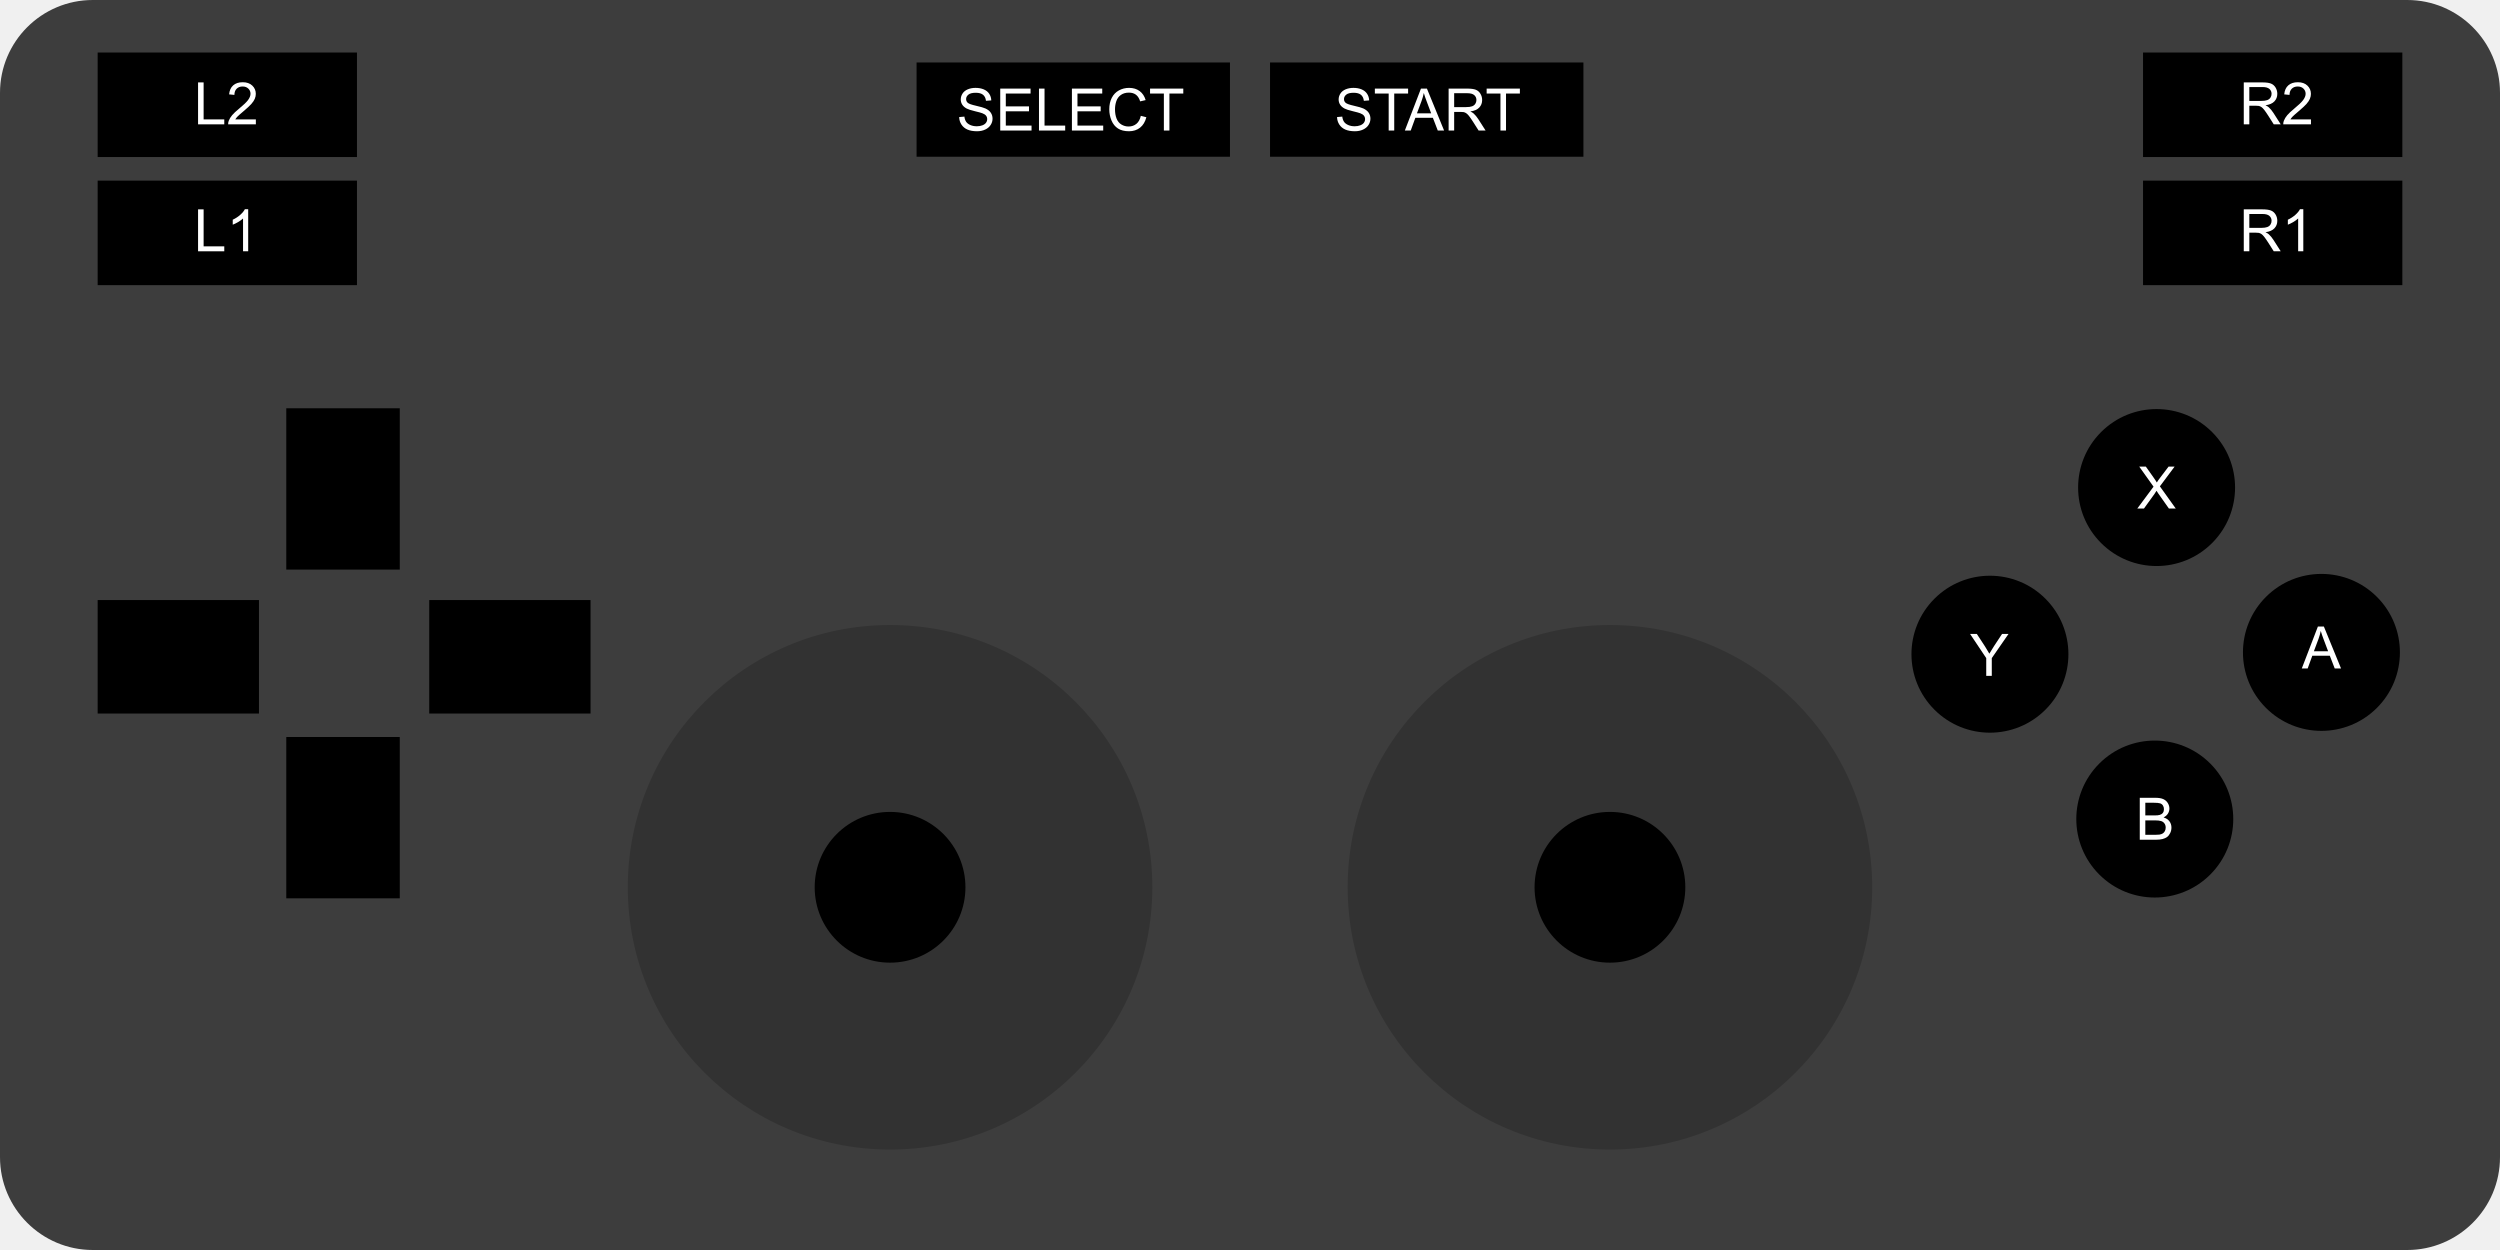
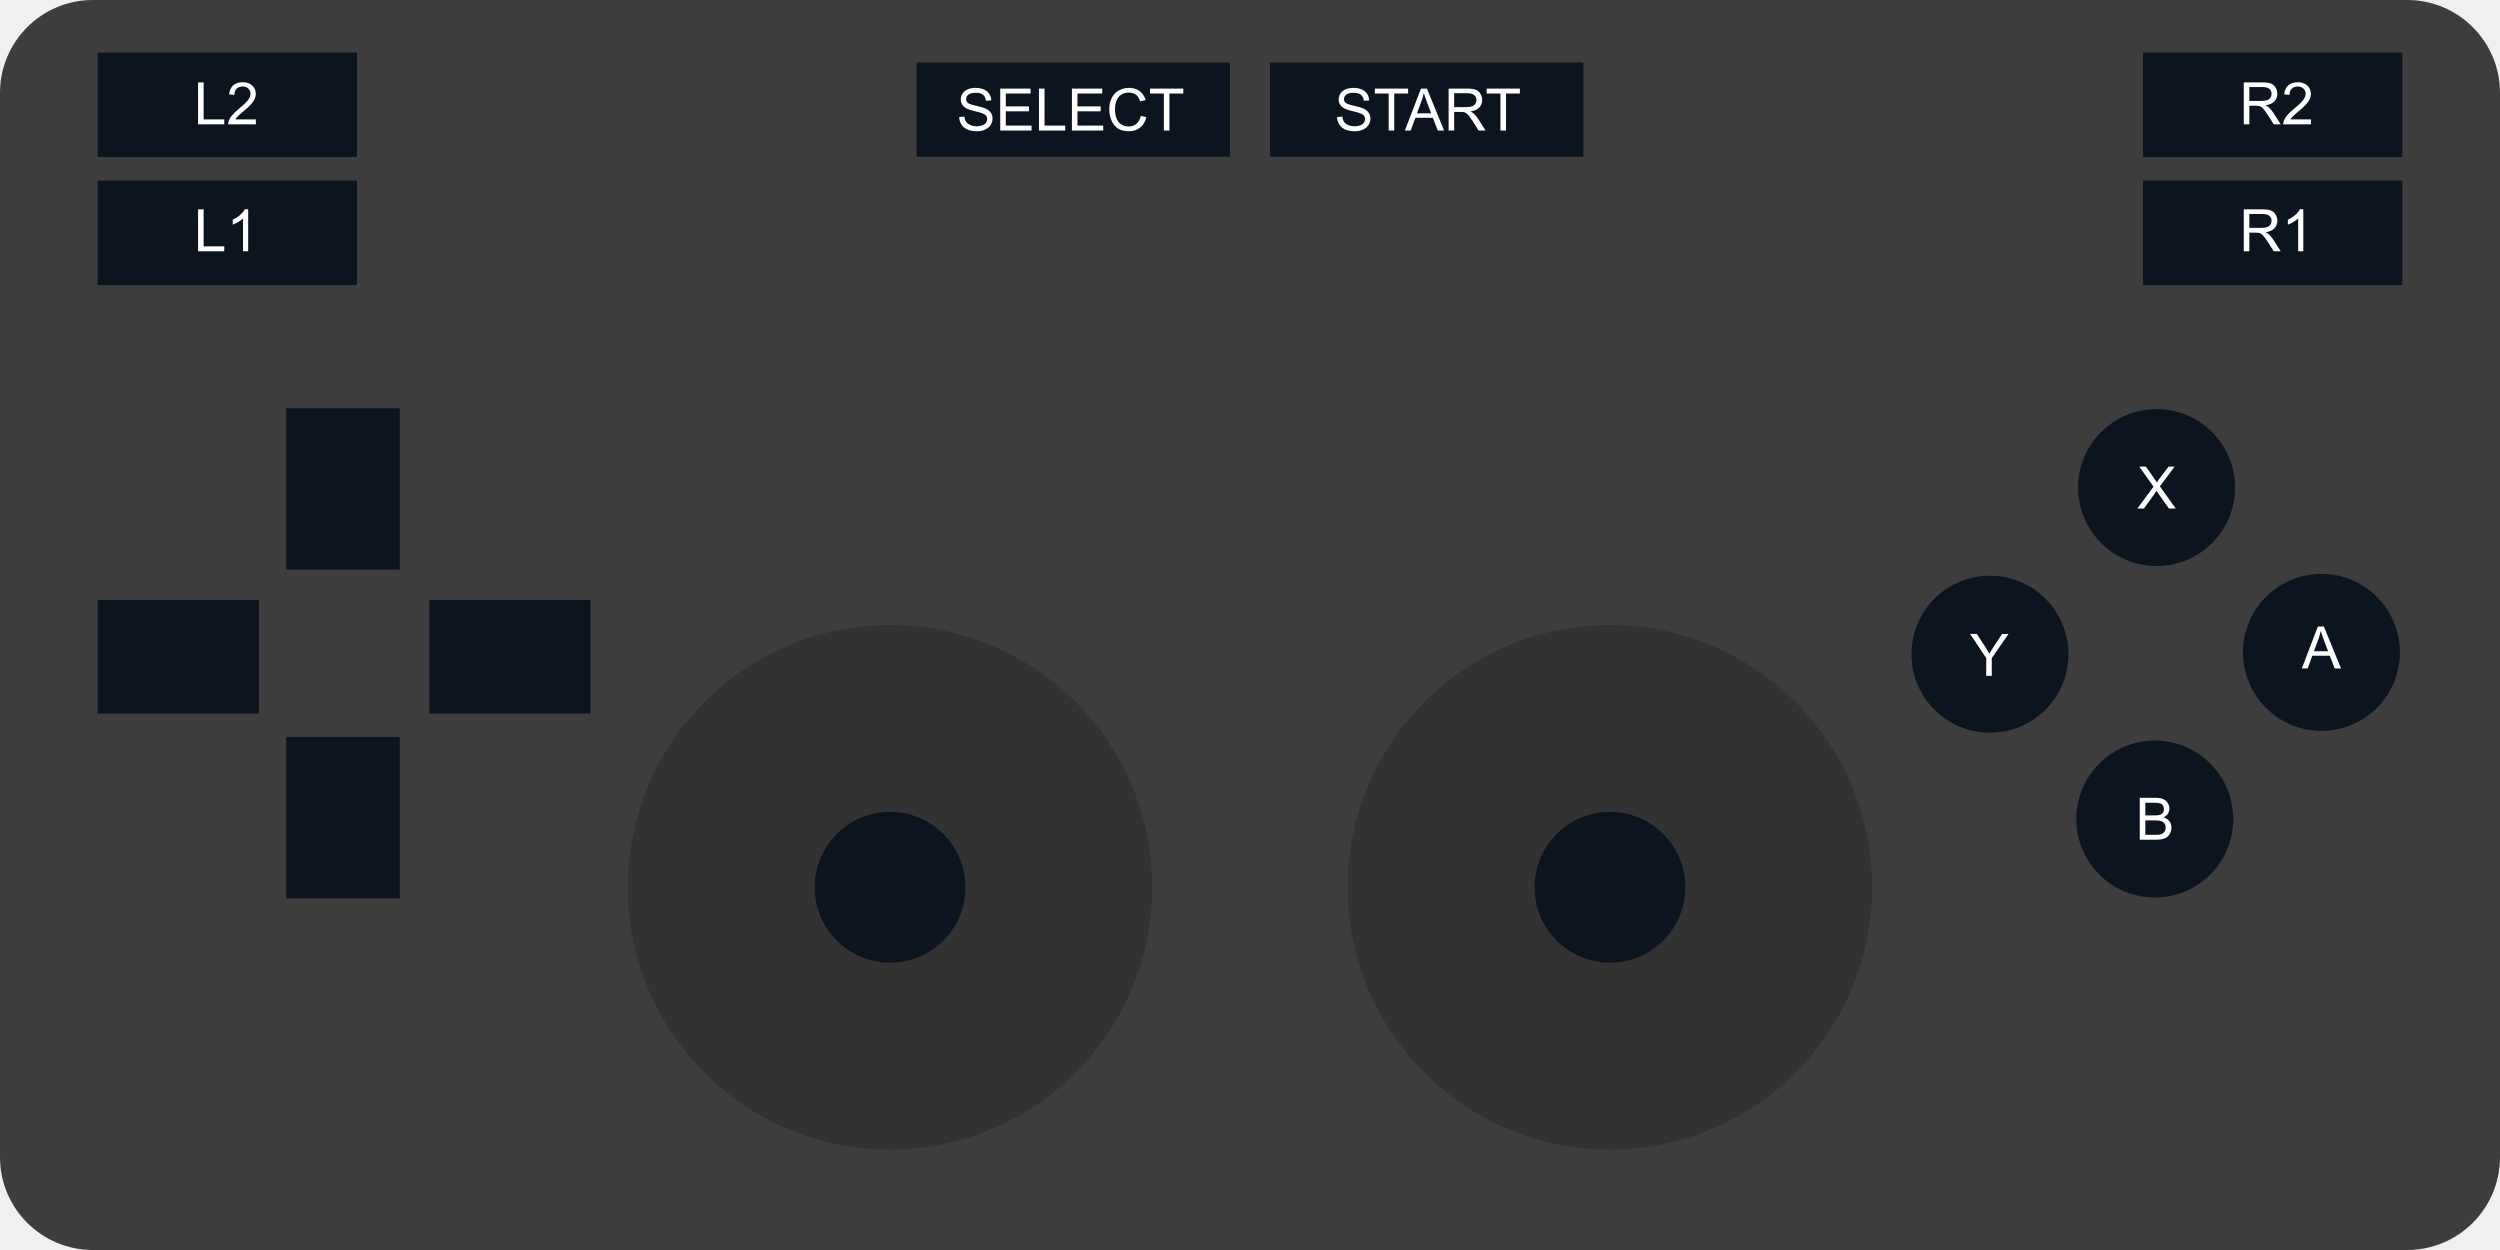
<svg xmlns="http://www.w3.org/2000/svg" width="100%" height="100%" viewBox="0 0 512 256" version="1.1" xml:space="preserve" style="fill-rule:evenodd;clip-rule:evenodd;stroke-linejoin:round;stroke-miterlimit:1.414;">
  <g transform="matrix(1,0,0,0.977697,0,0)">
    <path d="M512,19.447C512,8.714 503.48,0 492.986,0L19.014,0C8.52,0 0,8.714 0,19.447L0,242.392C0,253.126 8.52,261.84 19.014,261.84L492.986,261.84C503.48,261.84 512,253.126 512,242.392L512,19.447Z" style="fill:rgb(61,61,61);" />
  </g>
  <g id="d_pad" transform="matrix(1,0,0,1,8,3.51262)">
    <g id="d_pad_up" transform="matrix(1,0,0,1,0,-4)">
-       <rect x="50.631" y="84.102" width="23.24" height="33.037" />
+       <rect x="50.631" y="84.102" width="23.24" height="33.037" style="fill:rgb(12,20,32);" />
    </g>
    <g id="d_pad_down" transform="matrix(1,0,0,1,0,63.3246)">
-       <rect x="50.631" y="84.102" width="23.24" height="33.037" />
+       <rect x="50.631" y="84.102" width="23.24" height="33.037" style="fill:rgb(12,20,32);" />
    </g>
    <g id="d_pad_right" transform="matrix(6.12323e-17,-1,1,6.12323e-17,-4.19552,193.25)">
-       <rect x="50.631" y="84.102" width="23.24" height="33.037" />
+       <rect x="50.631" y="84.102" width="23.24" height="33.037" style="fill:rgb(12,20,32);" />
    </g>
    <g id="d_pad_left" transform="matrix(6.12323e-17,-1,1,6.12323e-17,-72.1028,193.25)">
-       <rect x="50.631" y="84.102" width="23.24" height="33.037" />
+       <rect x="50.631" y="84.102" width="23.24" height="33.037" style="fill:rgb(12,20,32);" />
    </g>
  </g>
  <g id="left_stick" transform="matrix(1,0,0,1,54.3509,0)">
    <g id="left_stick_base" transform="matrix(1,0,0,1,25.6074,0)">
      <circle cx="102.326" cy="181.716" r="53.716" style="fill-opacity:0.176;" />
    </g>
    <g id="left_stick_knob" transform="matrix(1,0,0,1,25.6074,0)">
-       <circle cx="102.326" cy="181.716" r="15.437" />
+       <circle cx="102.326" cy="181.716" r="15.437" style="fill:rgb(12,20,32);" />
    </g>
  </g>
  <g id="right_stick" transform="matrix(1,0,0,1,5.76043,0)">
    <g id="right_stick_base" transform="matrix(1,0,0,1,221.629,0)">
      <circle cx="102.326" cy="181.716" r="53.716" style="fill-opacity:0.176;" />
    </g>
    <g id="right_stick_knob" transform="matrix(1,0,0,1,221.629,0)">
-       <circle cx="102.326" cy="181.716" r="15.437" />
+       <circle cx="102.326" cy="181.716" r="15.437" style="fill:rgb(12,20,32);" />
    </g>
  </g>
  <g id="button_pad" transform="matrix(1,0,0,1,8,14.6543)">
    <g id="button_y" transform="matrix(1,0,0,1,10,20)">
      <g id="button_y_base" transform="matrix(0.963069,-0.963069,0.963069,0.963069,-112.464,499.405)">
-         <circle cx="468.337" cy="52.917" r="11.801" />
+         <circle cx="468.337" cy="52.917" r="11.801" style="fill:rgb(12,20,32);" />
      </g>
      <g id="label" transform="matrix(1,0,0,1,-40.1414,37.6945)">
        <path d="M428.922,66.07L428.922,62.431L425.612,57.48L426.994,57.48L428.688,60.07C429,60.554 429.291,61.038 429.561,61.523C429.819,61.073 430.131,60.568 430.498,60.005L432.162,57.48L433.487,57.48L430.059,62.431L430.059,66.07L428.922,66.07Z" style="fill:white;fill-rule:nonzero;" />
      </g>
    </g>
    <g id="button_b" transform="matrix(1,0,0,1,10,20)">
      <g id="button_b_base" transform="matrix(0.963069,-0.963069,0.963069,0.963069,-78.7041,533.165)">
-         <circle cx="468.337" cy="52.917" r="11.801" />
+         <circle cx="468.337" cy="52.917" r="11.801" style="fill:rgb(12,20,32);" />
      </g>
      <g id="label1" transform="matrix(1,0,0,1,-6.23106,71.2556)">
        <path d="M426.455,66.07L426.455,57.48L429.678,57.48C430.334,57.48 430.861,57.567 431.257,57.74C431.654,57.914 431.964,58.182 432.189,58.543C432.413,58.905 432.526,59.282 432.526,59.677C432.526,60.044 432.426,60.39 432.227,60.714C432.028,61.038 431.727,61.3 431.325,61.499C431.844,61.652 432.243,61.911 432.523,62.279C432.802,62.646 432.942,63.079 432.942,63.579C432.942,63.982 432.857,64.356 432.687,64.701C432.517,65.047 432.307,65.314 432.057,65.501C431.807,65.689 431.493,65.83 431.117,65.926C430.74,66.022 430.278,66.07 429.731,66.07L426.455,66.07ZM427.592,61.089L429.45,61.089C429.953,61.089 430.315,61.056 430.534,60.989C430.823,60.904 431.04,60.761 431.187,60.562C431.333,60.363 431.407,60.113 431.407,59.812C431.407,59.527 431.338,59.276 431.202,59.059C431.065,58.842 430.869,58.694 430.616,58.613C430.362,58.533 429.926,58.493 429.309,58.493L427.592,58.493L427.592,61.089ZM427.592,65.056L429.731,65.056C430.098,65.056 430.356,65.042 430.504,65.015C430.766,64.968 430.985,64.89 431.16,64.78C431.336,64.671 431.481,64.512 431.594,64.303C431.707,64.094 431.764,63.853 431.764,63.579C431.764,63.259 431.682,62.981 431.518,62.744C431.354,62.508 431.126,62.342 430.835,62.246C430.544,62.151 430.125,62.103 429.578,62.103L427.592,62.103L427.592,65.056Z" style="fill:white;fill-rule:nonzero;" />
      </g>
    </g>
    <g id="button_a" transform="matrix(1,0,0,1,10,20)">
      <g id="button_a_base" transform="matrix(0.963069,-0.963069,0.963069,0.963069,-44.5739,499.034)">
-         <circle cx="468.337" cy="52.917" r="11.801" />
+         <circle cx="468.337" cy="52.917" r="11.801" style="fill:rgb(12,20,32);" />
      </g>
      <g id="label2" transform="matrix(1,0,0,1,27.847,36.1775)">
        <path d="M425.559,66.07L428.858,57.48L430.082,57.48L433.598,66.07L432.303,66.07L431.301,63.468L427.709,63.468L426.766,66.07L425.559,66.07ZM428.037,62.542L430.95,62.542L430.053,60.163C429.78,59.441 429.577,58.847 429.444,58.382C429.334,58.933 429.18,59.48 428.981,60.023L428.037,62.542Z" style="fill:white;fill-rule:nonzero;" />
      </g>
    </g>
    <g id="button_x" transform="matrix(1,0,0,1,10,20)">
      <g id="button_x_base" transform="matrix(0.963069,-0.963069,0.963069,0.963069,-78.3334,465.275)">
-         <circle cx="468.337" cy="52.917" r="11.801" />
+         <circle cx="468.337" cy="52.917" r="11.801" style="fill:rgb(12,20,32);" />
      </g>
      <g id="label3" transform="matrix(1,0,0,1,-5.9088,3.42175)">
        <path d="M425.629,66.07L428.952,61.593L426.022,57.48L427.375,57.48L428.934,59.683C429.258,60.14 429.489,60.491 429.625,60.738C429.817,60.425 430.043,60.099 430.305,59.759L432.034,57.48L433.27,57.48L430.252,61.529L433.504,66.07L432.098,66.07L429.936,63.005C429.815,62.829 429.69,62.638 429.561,62.431C429.369,62.743 429.233,62.958 429.151,63.075L426.994,66.07L425.629,66.07Z" style="fill:white;fill-rule:nonzero;" />
      </g>
    </g>
  </g>
  <g id="button_r1" transform="matrix(1,0,0,1,31.778,0)">
    <g id="button_r1_base" transform="matrix(1,0,0,1,-0.494505,9.02187)">
-       <rect x="407.612" y="27.971" width="53.105" height="21.405" />
+       <rect x="407.612" y="27.971" width="53.105" height="21.405" style="fill:rgb(12,20,32);" />
    </g>
    <g id="label4" transform="matrix(1,0,0,1,-5,4)">
      <path d="M432.746,47.466L432.746,38.877L436.554,38.877C437.32,38.877 437.902,38.954 438.3,39.108C438.699,39.262 439.017,39.535 439.256,39.925C439.494,40.316 439.613,40.748 439.613,41.22C439.613,41.83 439.416,42.343 439.021,42.761C438.627,43.179 438.017,43.445 437.193,43.558C437.494,43.703 437.722,43.845 437.879,43.986C438.211,44.291 438.525,44.671 438.822,45.128L440.316,47.466L438.886,47.466L437.75,45.679C437.418,45.164 437.144,44.769 436.929,44.496C436.715,44.222 436.522,44.031 436.352,43.921C436.182,43.812 436.009,43.736 435.834,43.693C435.705,43.666 435.494,43.652 435.201,43.652L433.883,43.652L433.883,47.466L432.746,47.466ZM433.883,42.668L436.326,42.668C436.845,42.668 437.252,42.614 437.545,42.506C437.838,42.399 438.06,42.227 438.213,41.991C438.365,41.754 438.441,41.498 438.441,41.22C438.441,40.814 438.294,40.48 437.999,40.218C437.704,39.957 437.238,39.826 436.601,39.826L433.883,39.826L433.883,42.668Z" style="fill:white;fill-rule:nonzero;" />
      <path d="M444.939,47.466L443.884,47.466L443.884,40.746C443.631,40.988 443.298,41.23 442.885,41.472C442.473,41.714 442.103,41.896 441.775,42.017L441.775,40.998C442.365,40.72 442.881,40.384 443.322,39.99C443.763,39.595 444.076,39.212 444.259,38.841L444.939,38.841L444.939,47.466Z" style="fill:white;fill-rule:nonzero;" />
    </g>
  </g>
  <g id="button_l1" transform="matrix(1,0,0,1,-387.117,0)">
    <g id="button_l1_base" transform="matrix(1,0,0,1,-0.494505,9.02187)">
-       <rect x="407.612" y="27.971" width="53.105" height="21.405" />
+       <rect x="407.612" y="27.971" width="53.105" height="21.405" style="fill:rgb(12,20,32);" />
    </g>
    <g id="label5" transform="matrix(1,0,0,1,-5,4)">
      <path d="M432.681,47.466L432.681,38.877L433.818,38.877L433.818,46.453L438.049,46.453L438.049,47.466L432.681,47.466Z" style="fill:white;fill-rule:nonzero;" />
      <path d="M442.947,47.466L441.892,47.466L441.892,40.746C441.638,40.988 441.305,41.23 440.893,41.472C440.481,41.714 440.111,41.896 439.783,42.017L439.783,40.998C440.373,40.72 440.888,40.384 441.33,39.99C441.771,39.595 442.084,39.212 442.267,38.841L442.947,38.841L442.947,47.466Z" style="fill:white;fill-rule:nonzero;" />
    </g>
  </g>
  <g id="button_r2" transform="matrix(1,0,0,1,31.778,0)">
    <g id="button_r2_base" transform="matrix(1,0,0,1,-0.494505,-17.2141)">
-       <rect x="407.612" y="27.971" width="53.105" height="21.405" />
+       <rect x="407.612" y="27.971" width="53.105" height="21.405" style="fill:rgb(12,20,32);" />
    </g>
    <g id="label6" transform="matrix(1,0,0,1,-5,-22)">
      <path d="M432.746,47.466L432.746,38.877L436.554,38.877C437.32,38.877 437.902,38.954 438.3,39.108C438.699,39.262 439.017,39.535 439.256,39.925C439.494,40.316 439.613,40.748 439.613,41.22C439.613,41.83 439.416,42.343 439.021,42.761C438.627,43.179 438.017,43.445 437.193,43.558C437.494,43.703 437.722,43.845 437.879,43.986C438.211,44.291 438.525,44.671 438.822,45.128L440.316,47.466L438.886,47.466L437.75,45.679C437.418,45.164 437.144,44.769 436.929,44.496C436.715,44.222 436.522,44.031 436.352,43.921C436.182,43.812 436.009,43.736 435.834,43.693C435.705,43.666 435.494,43.652 435.201,43.652L433.883,43.652L433.883,47.466L432.746,47.466ZM433.883,42.668L436.326,42.668C436.845,42.668 437.252,42.614 437.545,42.506C437.838,42.399 438.06,42.227 438.213,41.991C438.365,41.754 438.441,41.498 438.441,41.22C438.441,40.814 438.294,40.48 437.999,40.218C437.704,39.957 437.238,39.826 436.601,39.826L433.883,39.826L433.883,42.668Z" style="fill:white;fill-rule:nonzero;" />
      <path d="M446.509,46.453L446.509,47.466L440.832,47.466C440.824,47.212 440.865,46.968 440.955,46.734C441.099,46.347 441.331,45.966 441.649,45.591C441.967,45.216 442.427,44.783 443.029,44.291C443.963,43.525 444.593,42.919 444.922,42.471C445.25,42.024 445.414,41.601 445.414,41.203C445.414,40.785 445.264,40.432 444.966,40.145C444.667,39.858 444.277,39.714 443.797,39.714C443.289,39.714 442.883,39.867 442.578,40.171C442.273,40.476 442.119,40.898 442.115,41.437L441.031,41.326C441.105,40.517 441.384,39.901 441.869,39.477C442.353,39.053 443.004,38.841 443.82,38.841C444.644,38.841 445.297,39.07 445.777,39.527C446.258,39.984 446.498,40.55 446.498,41.226C446.498,41.57 446.427,41.908 446.287,42.24C446.146,42.572 445.913,42.921 445.587,43.289C445.26,43.656 444.718,44.16 443.961,44.8C443.328,45.332 442.922,45.692 442.742,45.881C442.562,46.071 442.414,46.261 442.297,46.453L446.509,46.453Z" style="fill:white;fill-rule:nonzero;" />
    </g>
  </g>
  <g id="button_l2" transform="matrix(1,0,0,1,-387.117,0)">
    <g id="button_l2_base" transform="matrix(1,0,0,1,-0.494505,-17.2141)">
-       <rect x="407.612" y="27.971" width="53.105" height="21.405" />
+       <rect x="407.612" y="27.971" width="53.105" height="21.405" style="fill:rgb(12,20,32);" />
    </g>
    <g id="label7" transform="matrix(1,0,0,1,-5,-22)">
      <path d="M432.681,47.466L432.681,38.877L433.818,38.877L433.818,46.453L438.049,46.453L438.049,47.466L432.681,47.466Z" style="fill:white;fill-rule:nonzero;" />
      <path d="M444.517,46.453L444.517,47.466L438.84,47.466C438.832,47.212 438.873,46.968 438.963,46.734C439.107,46.347 439.339,45.966 439.657,45.591C439.975,45.216 440.435,44.783 441.037,44.291C441.97,43.525 442.601,42.919 442.929,42.471C443.258,42.024 443.422,41.601 443.422,41.203C443.422,40.785 443.272,40.432 442.973,40.145C442.675,39.858 442.285,39.714 441.804,39.714C441.297,39.714 440.89,39.867 440.586,40.171C440.281,40.476 440.127,40.898 440.123,41.437L439.039,41.326C439.113,40.517 439.392,39.901 439.877,39.477C440.361,39.053 441.011,38.841 441.828,38.841C442.652,38.841 443.304,39.07 443.785,39.527C444.265,39.984 444.506,40.55 444.506,41.226C444.506,41.57 444.435,41.908 444.295,42.24C444.154,42.572 443.921,42.921 443.594,43.289C443.268,43.656 442.726,44.16 441.968,44.8C441.336,45.332 440.929,45.692 440.75,45.881C440.57,46.071 440.422,46.261 440.304,46.453L444.517,46.453Z" style="fill:white;fill-rule:nonzero;" />
    </g>
  </g>
  <g id="button_select" transform="matrix(1,0,0,1,45.0679,-19.3672)">
    <g id="button_select_base" transform="matrix(1.41085,0,0,1,-58.6067,0)">
-       <rect x="142.646" y="32.162" width="45.492" height="19.305" />
+       <rect x="142.646" y="32.162" width="45.492" height="19.305" style="fill:rgb(12,20,32);" />
    </g>
    <g transform="matrix(1,0,0,1,-15,4)">
      <path d="M166.368,39.341L167.44,39.247C167.491,39.677 167.609,40.029 167.795,40.305C167.98,40.58 168.268,40.803 168.659,40.973C169.05,41.143 169.489,41.228 169.977,41.228C170.411,41.228 170.794,41.163 171.126,41.034C171.458,40.905 171.705,40.729 171.867,40.504C172.029,40.279 172.11,40.034 172.11,39.769C172.11,39.499 172.032,39.264 171.876,39.063C171.72,38.861 171.462,38.693 171.102,38.556C170.872,38.466 170.362,38.326 169.573,38.137C168.784,37.947 168.231,37.769 167.915,37.601C167.505,37.386 167.199,37.119 166.998,36.801C166.797,36.483 166.696,36.126 166.696,35.732C166.696,35.298 166.819,34.893 167.065,34.516C167.311,34.139 167.671,33.853 168.143,33.657C168.616,33.462 169.142,33.364 169.72,33.364C170.356,33.364 170.918,33.467 171.404,33.672C171.891,33.877 172.265,34.179 172.526,34.577C172.788,34.976 172.929,35.427 172.948,35.931L171.858,36.013C171.8,35.47 171.601,35.06 171.264,34.782C170.926,34.505 170.427,34.366 169.767,34.366C169.079,34.366 168.578,34.492 168.264,34.744C167.949,34.996 167.792,35.3 167.792,35.655C167.792,35.964 167.903,36.218 168.126,36.417C168.345,36.616 168.916,36.82 169.84,37.029C170.764,37.238 171.397,37.421 171.741,37.577C172.241,37.808 172.61,38.1 172.849,38.453C173.087,38.807 173.206,39.214 173.206,39.675C173.206,40.132 173.075,40.563 172.813,40.967C172.552,41.371 172.176,41.686 171.685,41.91C171.195,42.135 170.643,42.247 170.03,42.247C169.253,42.247 168.601,42.134 168.076,41.907C167.551,41.681 167.139,41.34 166.84,40.885C166.541,40.43 166.384,39.915 166.368,39.341Z" style="fill:white;fill-rule:nonzero;" />
      <path d="M174.782,42.101L174.782,33.511L180.993,33.511L180.993,34.525L175.919,34.525L175.919,37.155L180.671,37.155L180.671,38.163L175.919,38.163L175.919,41.087L181.192,41.087L181.192,42.101L174.782,42.101Z" style="fill:white;fill-rule:nonzero;" />
      <path d="M182.716,42.101L182.716,33.511L183.852,33.511L183.852,41.087L188.083,41.087L188.083,42.101L182.716,42.101Z" style="fill:white;fill-rule:nonzero;" />
      <path d="M189.46,42.101L189.46,33.511L195.671,33.511L195.671,34.525L190.597,34.525L190.597,37.155L195.349,37.155L195.349,38.163L190.597,38.163L190.597,41.087L195.87,41.087L195.87,42.101L189.46,42.101Z" style="fill:white;fill-rule:nonzero;" />
      <path d="M203.569,39.089L204.706,39.376C204.468,40.31 204.039,41.022 203.42,41.512C202.801,42.002 202.044,42.247 201.149,42.247C200.224,42.247 199.471,42.059 198.891,41.682C198.31,41.305 197.869,40.759 197.566,40.044C197.264,39.329 197.112,38.562 197.112,37.741C197.112,36.847 197.283,36.067 197.625,35.401C197.967,34.735 198.453,34.229 199.084,33.883C199.715,33.537 200.409,33.364 201.167,33.364C202.026,33.364 202.749,33.583 203.335,34.021C203.921,34.458 204.329,35.073 204.559,35.866L203.44,36.13C203.241,35.505 202.952,35.05 202.573,34.765C202.194,34.48 201.718,34.337 201.143,34.337C200.483,34.337 199.932,34.495 199.488,34.812C199.045,35.128 198.733,35.553 198.554,36.086C198.374,36.619 198.284,37.169 198.284,37.736C198.284,38.466 198.391,39.104 198.603,39.649C198.816,40.194 199.147,40.601 199.597,40.87C200.046,41.14 200.532,41.275 201.056,41.275C201.692,41.275 202.231,41.091 202.673,40.724C203.114,40.357 203.413,39.812 203.569,39.089Z" style="fill:white;fill-rule:nonzero;" />
      <path d="M208.292,42.101L208.292,34.525L205.462,34.525L205.462,33.511L212.27,33.511L212.27,34.525L209.429,34.525L209.429,42.101L208.292,42.101Z" style="fill:white;fill-rule:nonzero;" />
    </g>
  </g>
  <g id="button_start" transform="matrix(1,0,0,1,117.457,-19.3672)">
    <g id="button_start_base" transform="matrix(1.41085,0,0,1,-58.6067,0)">
-       <rect x="142.646" y="32.162" width="45.492" height="19.305" />
+       <rect x="142.646" y="32.162" width="45.492" height="19.305" style="fill:rgb(12,20,32);" />
    </g>
    <g transform="matrix(1,0,0,1,-10,4)">
      <path d="M166.368,39.341L167.44,39.247C167.491,39.677 167.609,40.029 167.795,40.305C167.98,40.58 168.268,40.803 168.659,40.973C169.05,41.143 169.489,41.228 169.977,41.228C170.411,41.228 170.794,41.163 171.126,41.034C171.458,40.905 171.705,40.729 171.867,40.504C172.029,40.279 172.11,40.034 172.11,39.769C172.11,39.499 172.032,39.264 171.876,39.063C171.72,38.861 171.462,38.693 171.102,38.556C170.872,38.466 170.362,38.326 169.573,38.137C168.784,37.947 168.231,37.769 167.915,37.601C167.505,37.386 167.199,37.119 166.998,36.801C166.797,36.483 166.696,36.126 166.696,35.732C166.696,35.298 166.819,34.893 167.065,34.516C167.311,34.139 167.671,33.853 168.143,33.657C168.616,33.462 169.142,33.364 169.72,33.364C170.356,33.364 170.918,33.467 171.404,33.672C171.891,33.877 172.265,34.179 172.526,34.577C172.788,34.976 172.929,35.427 172.948,35.931L171.858,36.013C171.8,35.47 171.601,35.06 171.264,34.782C170.926,34.505 170.427,34.366 169.767,34.366C169.079,34.366 168.578,34.492 168.264,34.744C167.949,34.996 167.792,35.3 167.792,35.655C167.792,35.964 167.903,36.218 168.126,36.417C168.345,36.616 168.916,36.82 169.84,37.029C170.764,37.238 171.397,37.421 171.741,37.577C172.241,37.808 172.61,38.1 172.849,38.453C173.087,38.807 173.206,39.214 173.206,39.675C173.206,40.132 173.075,40.563 172.813,40.967C172.552,41.371 172.176,41.686 171.685,41.91C171.195,42.135 170.643,42.247 170.03,42.247C169.253,42.247 168.601,42.134 168.076,41.907C167.551,41.681 167.139,41.34 166.84,40.885C166.541,40.43 166.384,39.915 166.368,39.341Z" style="fill:white;fill-rule:nonzero;" />
      <path d="M176.944,42.101L176.944,34.525L174.114,34.525L174.114,33.511L180.923,33.511L180.923,34.525L178.081,34.525L178.081,42.101L176.944,42.101Z" style="fill:white;fill-rule:nonzero;" />
      <path d="M180.255,42.101L183.554,33.511L184.778,33.511L188.294,42.101L186.999,42.101L185.997,39.499L182.405,39.499L181.462,42.101L180.255,42.101ZM182.733,38.573L185.645,38.573L184.749,36.194C184.475,35.472 184.272,34.878 184.14,34.413C184.03,34.964 183.876,35.511 183.677,36.054L182.733,38.573Z" style="fill:white;fill-rule:nonzero;" />
      <path d="M189.22,42.101L189.22,33.511L193.028,33.511C193.794,33.511 194.376,33.588 194.774,33.742C195.173,33.897 195.491,34.169 195.729,34.56C195.968,34.95 196.087,35.382 196.087,35.855C196.087,36.464 195.89,36.978 195.495,37.396C195.1,37.814 194.491,38.079 193.667,38.193C193.968,38.337 194.196,38.48 194.352,38.62C194.684,38.925 194.999,39.306 195.296,39.763L196.79,42.101L195.36,42.101L194.224,40.314C193.892,39.798 193.618,39.403 193.403,39.13C193.188,38.857 192.996,38.665 192.826,38.556C192.656,38.446 192.483,38.37 192.308,38.327C192.179,38.3 191.968,38.286 191.675,38.286L190.356,38.286L190.356,42.101L189.22,42.101ZM190.356,37.302L192.8,37.302C193.319,37.302 193.725,37.248 194.018,37.141C194.311,37.033 194.534,36.861 194.686,36.625C194.839,36.389 194.915,36.132 194.915,35.855C194.915,35.448 194.767,35.114 194.473,34.853C194.178,34.591 193.712,34.46 193.075,34.46L190.356,34.46L190.356,37.302Z" style="fill:white;fill-rule:nonzero;" />
      <path d="M199.837,42.101L199.837,34.525L197.007,34.525L197.007,33.511L203.815,33.511L203.815,34.525L200.974,34.525L200.974,42.101L199.837,42.101Z" style="fill:white;fill-rule:nonzero;" />
    </g>
  </g>
</svg>
